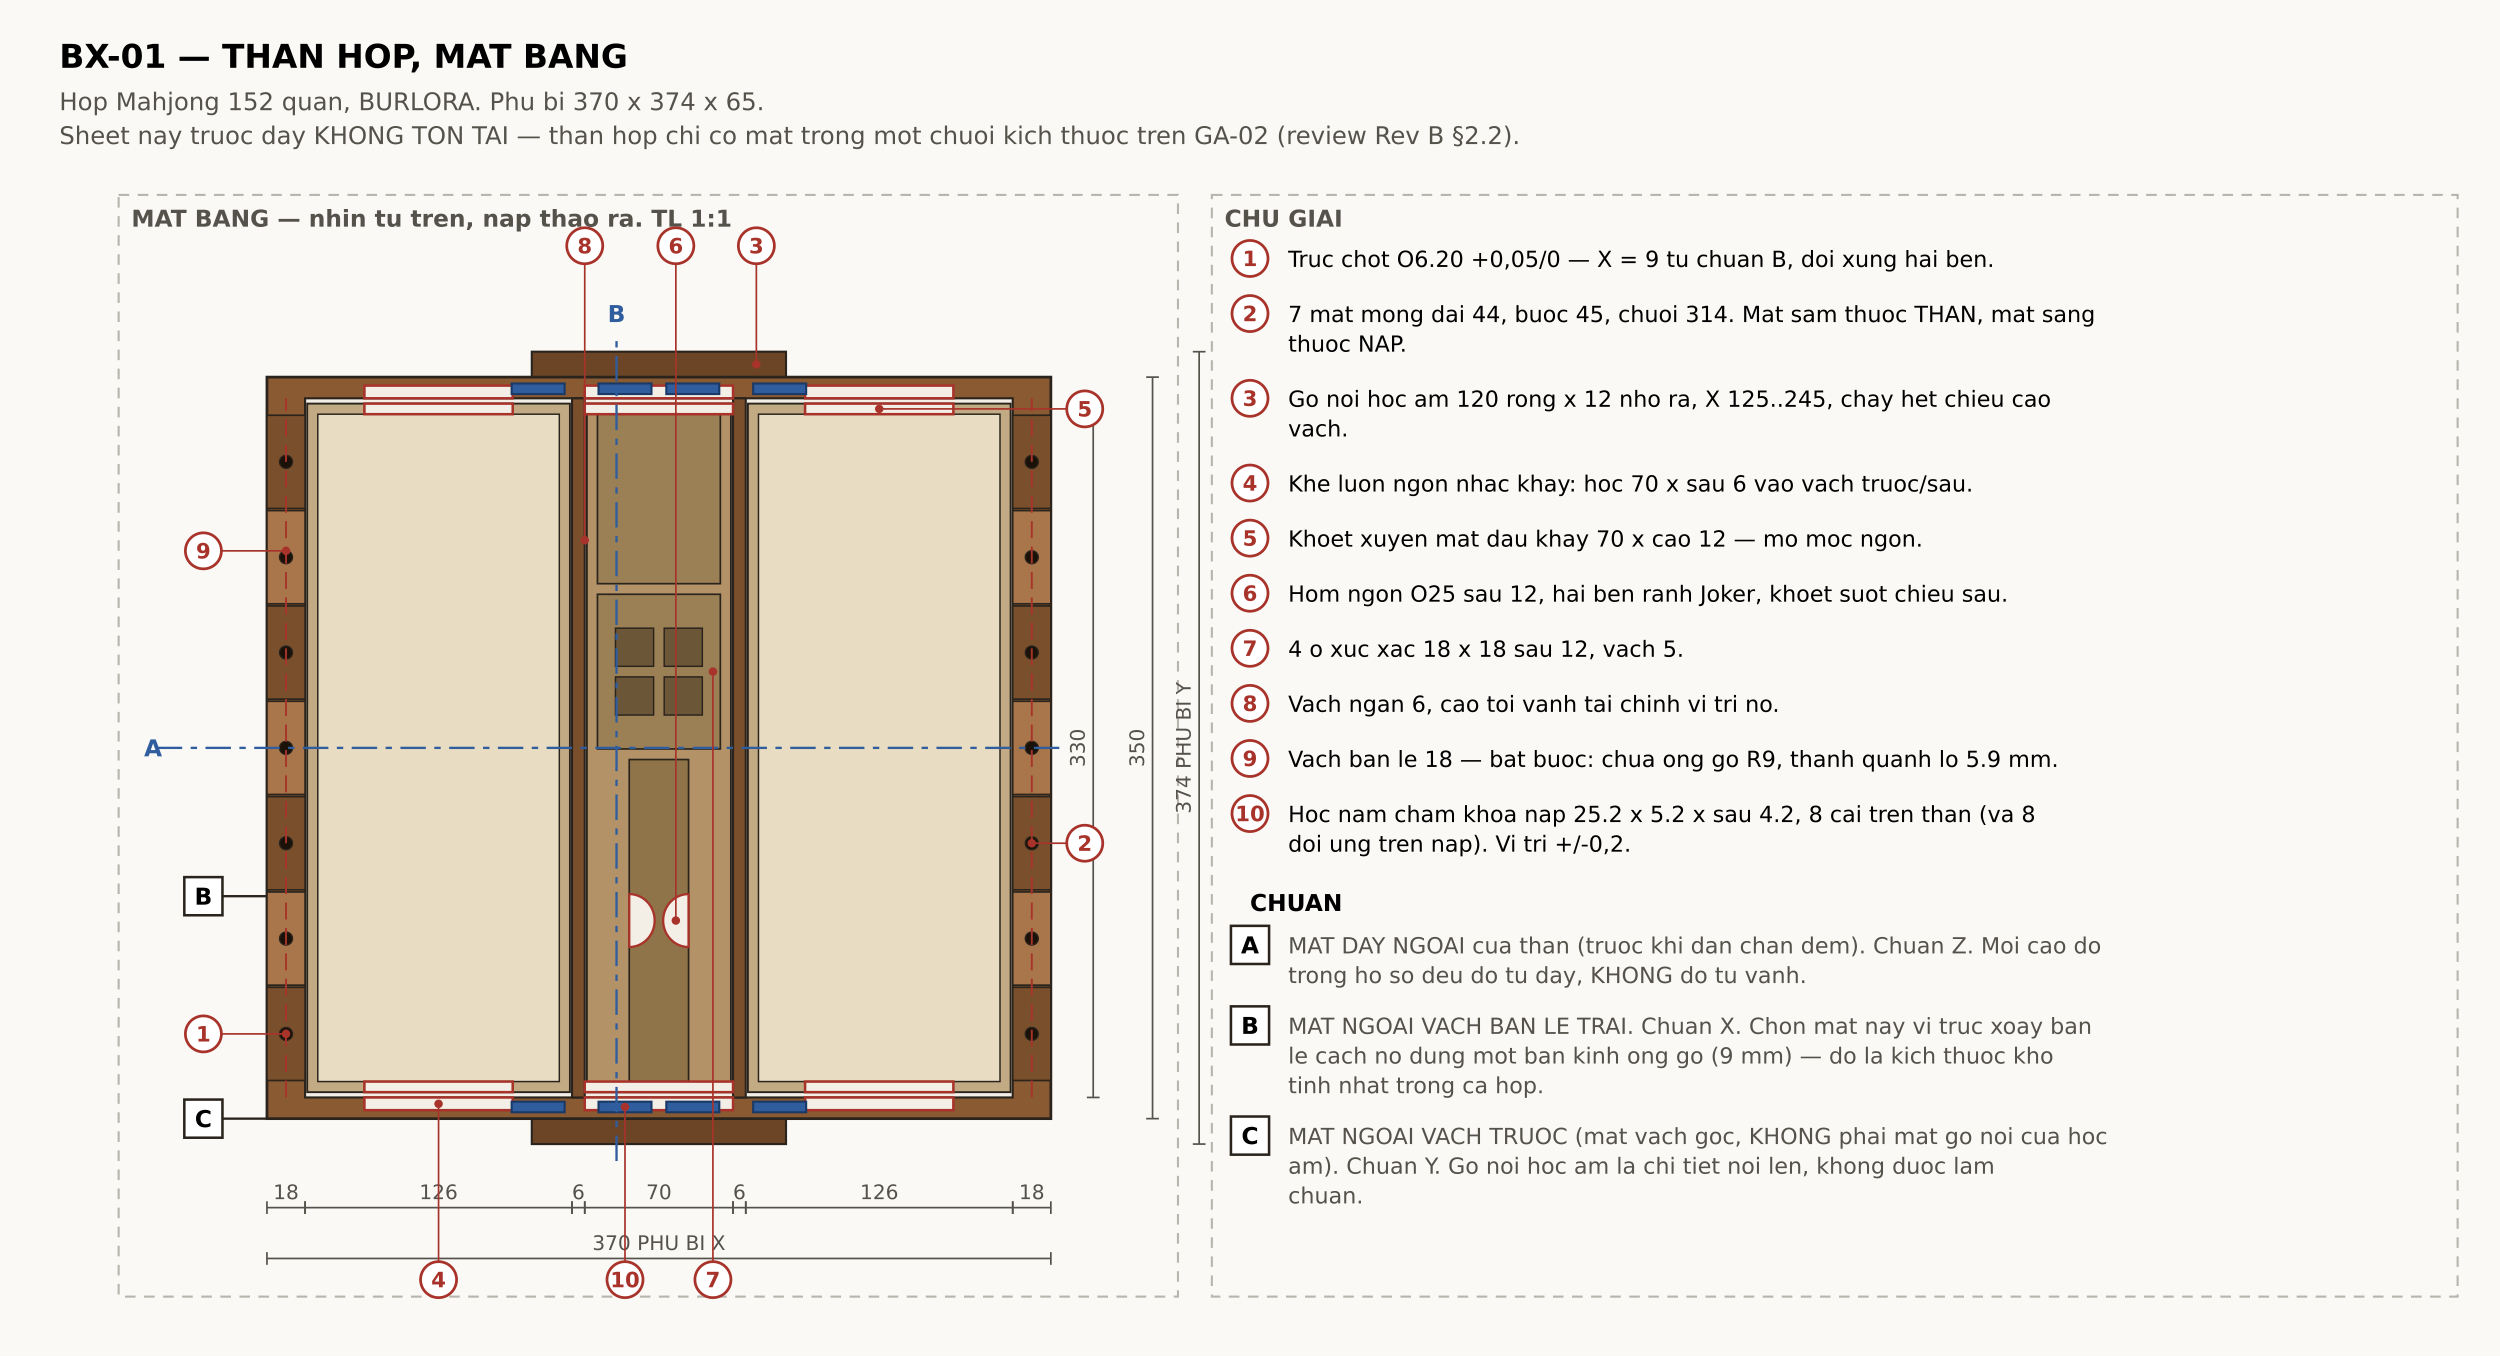
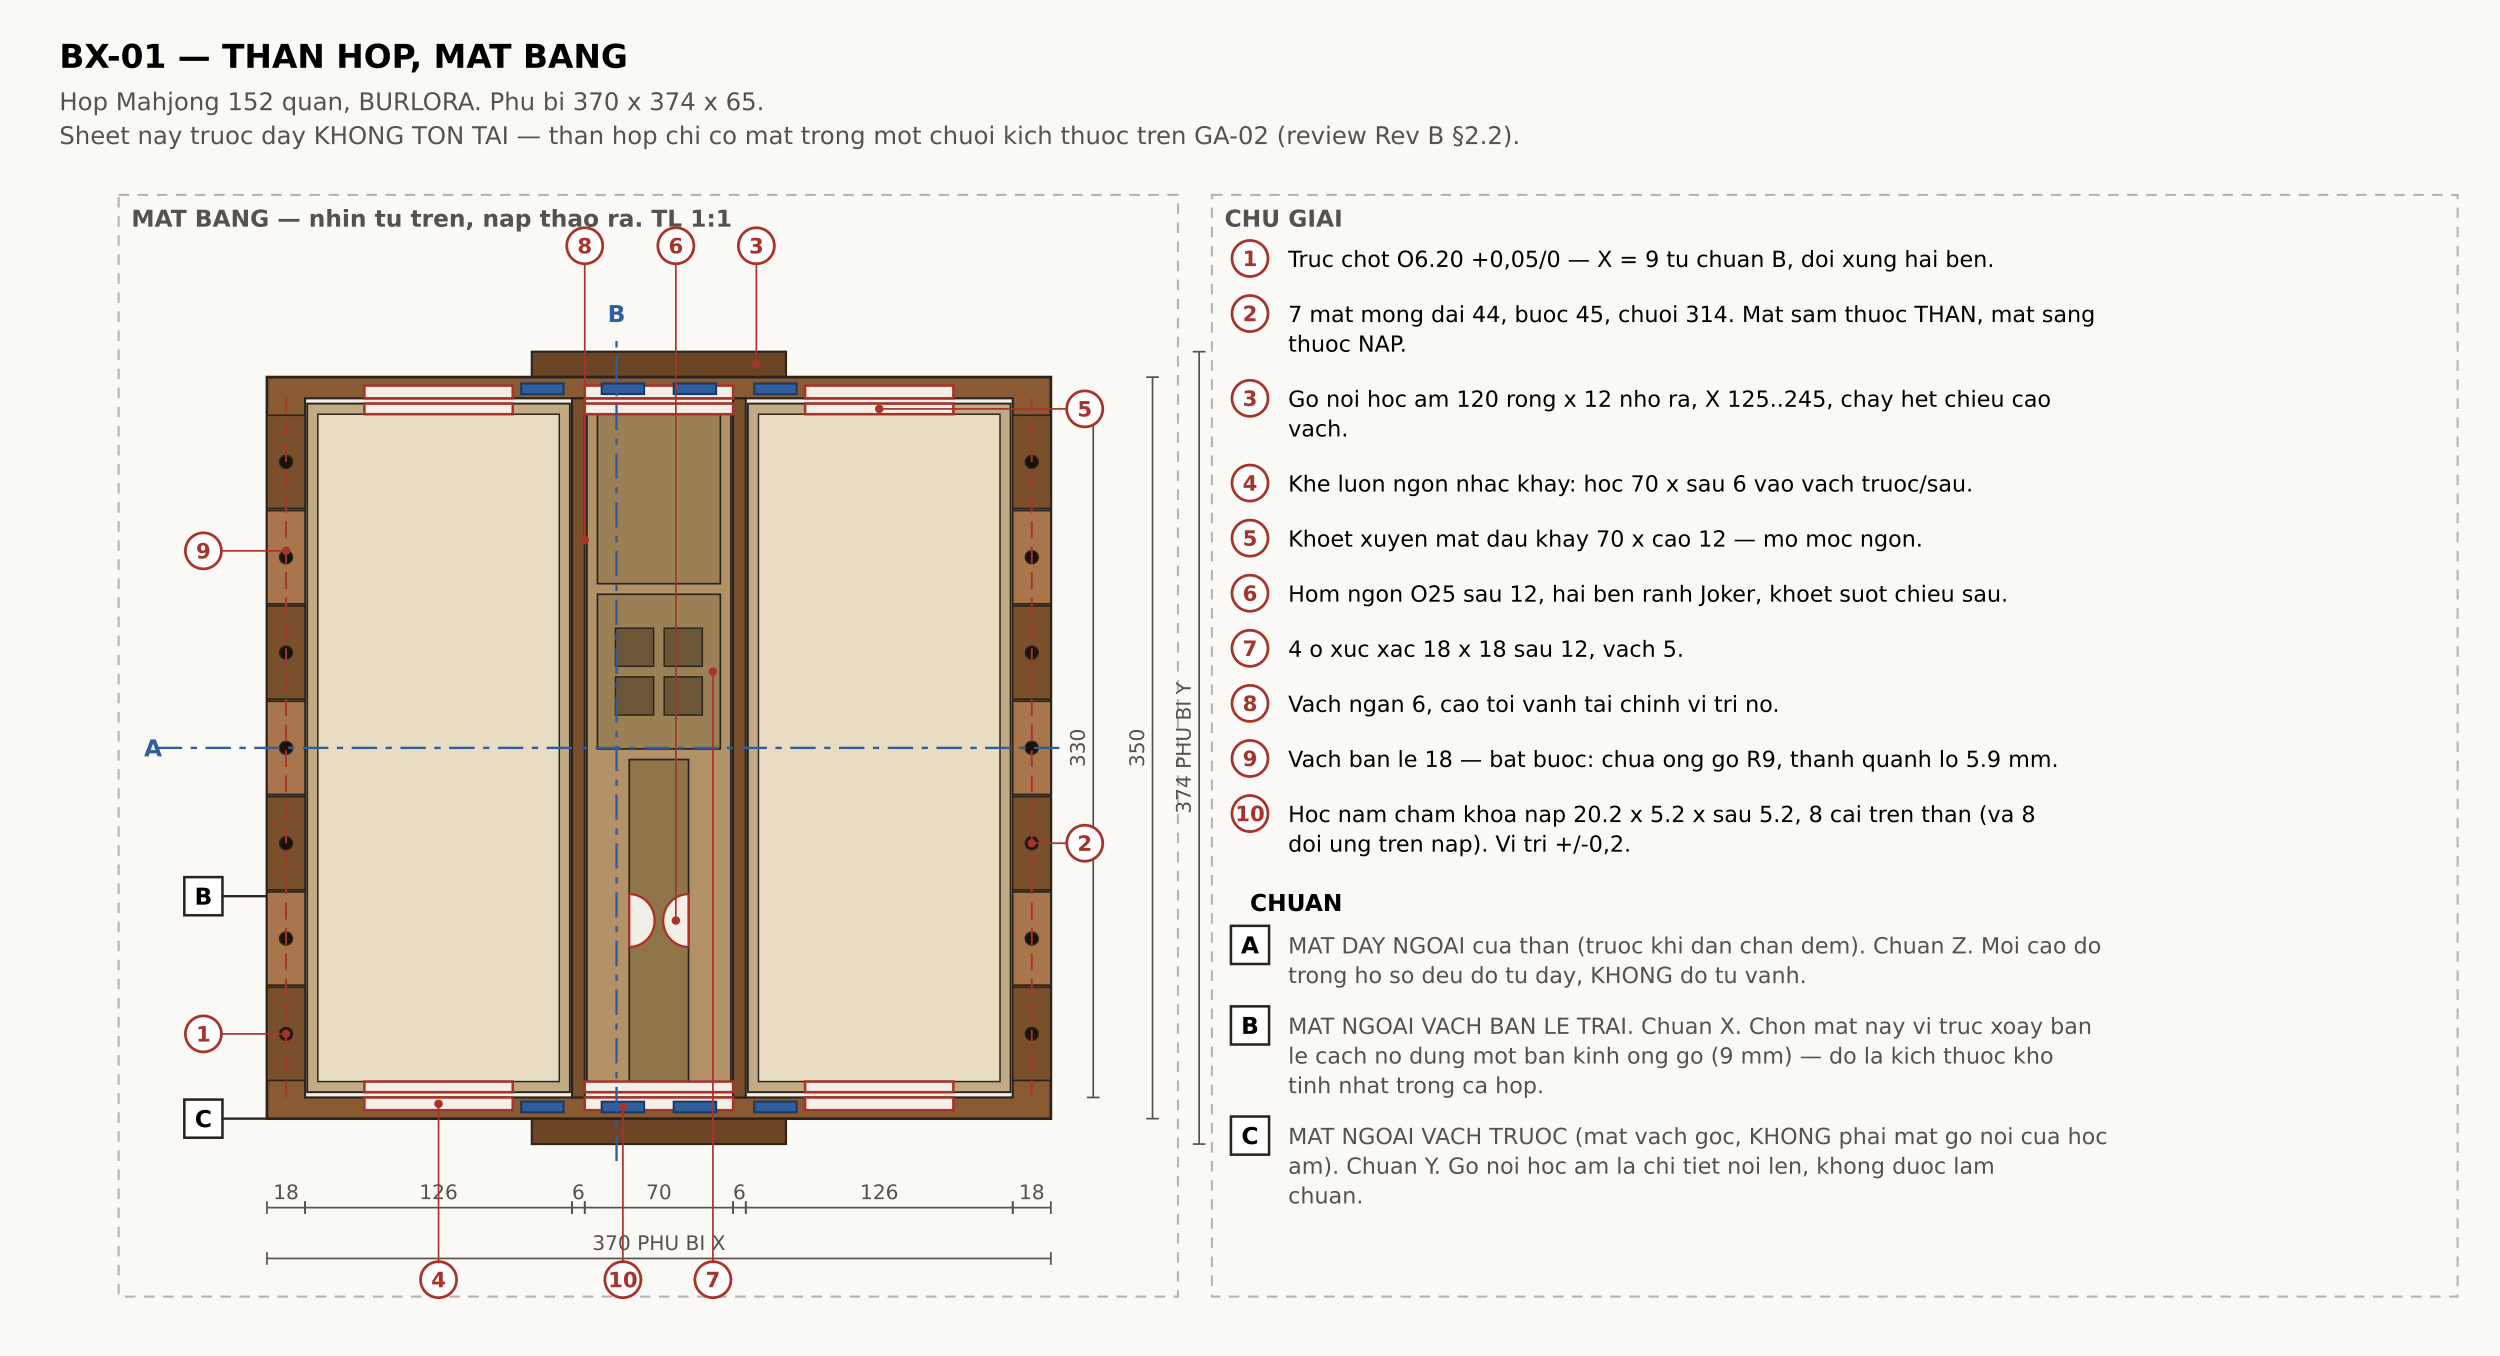
<svg xmlns="http://www.w3.org/2000/svg" width="1180" height="640" viewBox="0 0 1180 640" font-family="DejaVu Sans" font-size="11.5">
  <rect width="100%" height="100%" fill="#faf9f6" />
  <text x="28" y="32" font-size="15.5" font-weight="bold">BX-01 — THAN HOP, MAT BANG</text>
  <text x="28" y="52" fill="#55524b">Hop Mahjong 152 quan, BURLORA. Phu bi 370 x 374 x 65.</text>
  <text x="28" y="68" fill="#55524b">Sheet nay truoc day KHONG TON TAI — than hop chi co mat trong mot chuoi kich thuoc tren GA-02 (review Rev B §2.2).</text>
  <rect x="56" y="92" width="500" height="520" fill="none" stroke="#b8b5ae" stroke-width="1" stroke-dasharray="5,4" />
  <text x="62" y="107" font-size="11" font-weight="bold" fill="#55524b">MAT BANG — nhin tu tren, nap thao ra.  TL 1:1</text>
  <rect x="251.0" y="528.0" width="120.0" height="12.0" fill="#6b4526" stroke="#2a241c" stroke-width="1.0" />
  <rect x="251.0" y="166.0" width="120.0" height="12.0" fill="#6b4526" stroke="#2a241c" stroke-width="1.0" />
  <rect x="126.0" y="178.0" width="370.0" height="350.0" fill="#8a5a33" stroke="#2a241c" stroke-width="1.3" />
  <rect x="144.0" y="188.0" width="334.0" height="330.0" fill="#f4efe6" stroke="#2a241c" stroke-width="1.0" />
  <rect x="270.0" y="188.0" width="6.0" height="330.0" fill="#7a4f2c" stroke="#2a241c" stroke-width="1.0" />
  <rect x="346.0" y="188.0" width="6.0" height="330.0" fill="#7a4f2c" stroke="#2a241c" stroke-width="1.0" />
  <rect x="145.0" y="190.5" width="124.0" height="325.0" fill="#c2ab84" stroke="#2a241c" stroke-width="0.9" />
  <rect x="150.0" y="195.5" width="114.0" height="315.0" fill="#e8dcc2" stroke="#2a241c" stroke-width="0.7" />
  <rect x="353.0" y="190.5" width="124.0" height="325.0" fill="#c2ab84" stroke="#2a241c" stroke-width="0.9" />
  <rect x="358.0" y="195.5" width="114.0" height="315.0" fill="#e8dcc2" stroke="#2a241c" stroke-width="0.7" />
  <rect x="277.0" y="190.5" width="68.0" height="325.0" fill="#b39268" stroke="#2a241c" stroke-width="0.9" />
  <rect x="297.0" y="358.5" width="28.0" height="152.0" fill="#8f7449" stroke="#2a241c" stroke-width="0.8" />
  <rect x="282.0" y="280.5" width="58.0" height="73.0" fill="#9c8055" stroke="#2a241c" stroke-width="0.8" />
  <rect x="282.0" y="195.5" width="58.0" height="80.0" fill="#9c8055" stroke="#2a241c" stroke-width="0.8" />
  <rect x="290.5" y="319.5" width="18.0" height="18.0" fill="#6b5638" stroke="#2a241c" stroke-width="0.7" />
  <rect x="290.5" y="296.5" width="18.0" height="18.0" fill="#6b5638" stroke="#2a241c" stroke-width="0.7" />
  <rect x="313.5" y="319.5" width="18.0" height="18.0" fill="#6b5638" stroke="#2a241c" stroke-width="0.7" />
  <rect x="313.5" y="296.5" width="18.0" height="18.0" fill="#6b5638" stroke="#2a241c" stroke-width="0.7" />
  <path d="M 297.0,447.0 A 12.0,12.5 0 0 0 297.0,422.0 Z" fill="#f4efe6" stroke="#a8332a" stroke-width="1.1" />
  <path d="M 325.0,447.0 A 12.0,12.5 0 0 1 325.0,422.0 Z" fill="#f4efe6" stroke="#a8332a" stroke-width="1.1" />
  <rect x="172.0" y="518.0" width="70.0" height="6.0" fill="#f4efe6" stroke="#a8332a" stroke-width="1.2" />
  <rect x="172.0" y="182.0" width="70.0" height="6.0" fill="#f4efe6" stroke="#a8332a" stroke-width="1.2" />
  <rect x="172.0" y="510.5" width="70.0" height="5.0" fill="#f4efe6" stroke="#a8332a" stroke-width="1.2" />
  <rect x="172.0" y="190.5" width="70.0" height="5.0" fill="#f4efe6" stroke="#a8332a" stroke-width="1.2" />
  <rect x="276.0" y="518.0" width="70.0" height="6.0" fill="#f4efe6" stroke="#a8332a" stroke-width="1.2" />
  <rect x="276.0" y="182.0" width="70.0" height="6.0" fill="#f4efe6" stroke="#a8332a" stroke-width="1.2" />
  <rect x="276.0" y="510.5" width="70.0" height="5.0" fill="#f4efe6" stroke="#a8332a" stroke-width="1.2" />
  <rect x="276.0" y="190.5" width="70.0" height="5.0" fill="#f4efe6" stroke="#a8332a" stroke-width="1.2" />
  <rect x="380.0" y="518.0" width="70.0" height="6.0" fill="#f4efe6" stroke="#a8332a" stroke-width="1.2" />
  <rect x="380.0" y="182.0" width="70.0" height="6.0" fill="#f4efe6" stroke="#a8332a" stroke-width="1.2" />
  <rect x="380.0" y="510.5" width="70.0" height="5.0" fill="#f4efe6" stroke="#a8332a" stroke-width="1.2" />
  <rect x="380.0" y="190.5" width="70.0" height="5.0" fill="#f4efe6" stroke="#a8332a" stroke-width="1.2" />
-   <rect x="241.5" y="520.0" width="25.0" height="5.0" fill="#2f5d9e" stroke="#1a3a66" stroke-width="1.0" />
-   <rect x="241.5" y="181.0" width="25.0" height="5.0" fill="#2f5d9e" stroke="#1a3a66" stroke-width="1.0" />
-   <rect x="282.5" y="520.0" width="25.0" height="5.0" fill="#2f5d9e" stroke="#1a3a66" stroke-width="1.0" />
-   <rect x="282.5" y="181.0" width="25.0" height="5.0" fill="#2f5d9e" stroke="#1a3a66" stroke-width="1.0" />
-   <rect x="355.5" y="520.0" width="25.0" height="5.0" fill="#2f5d9e" stroke="#1a3a66" stroke-width="1.0" />
-   <rect x="355.5" y="181.0" width="25.0" height="5.0" fill="#2f5d9e" stroke="#1a3a66" stroke-width="1.0" />
-   <rect x="314.5" y="520.0" width="25.0" height="5.0" fill="#2f5d9e" stroke="#1a3a66" stroke-width="1.0" />
-   <rect x="314.5" y="181.0" width="25.0" height="5.0" fill="#2f5d9e" stroke="#1a3a66" stroke-width="1.0" />
+   <rect x="246.0" y="520.0" width="20.0" height="5.0" fill="#2f5d9e" stroke="#1a3a66" stroke-width="1.0" />
+   <rect x="246.0" y="181.0" width="20.0" height="5.0" fill="#2f5d9e" stroke="#1a3a66" stroke-width="1.0" />
+   <rect x="284.0" y="520.0" width="20.0" height="5.0" fill="#2f5d9e" stroke="#1a3a66" stroke-width="1.0" />
+   <rect x="284.0" y="181.0" width="20.0" height="5.0" fill="#2f5d9e" stroke="#1a3a66" stroke-width="1.0" />
+   <rect x="356.0" y="520.0" width="20.0" height="5.0" fill="#2f5d9e" stroke="#1a3a66" stroke-width="1.0" />
+   <rect x="356.0" y="181.0" width="20.0" height="5.0" fill="#2f5d9e" stroke="#1a3a66" stroke-width="1.0" />
+   <rect x="318.0" y="520.0" width="20.0" height="5.0" fill="#2f5d9e" stroke="#1a3a66" stroke-width="1.0" />
+   <rect x="318.0" y="181.0" width="20.0" height="5.0" fill="#2f5d9e" stroke="#1a3a66" stroke-width="1.0" />
  <rect x="126.0" y="466.0" width="18.0" height="44.0" fill="#7a4f2c" stroke="#2a241c" stroke-width="0.8" />
  <circle cx="135.0" cy="488.0" r="3.1" fill="#1a1208" stroke="#2a241c" stroke-width="0.6" />
  <rect x="126.0" y="421.0" width="18.0" height="44.0" fill="#a9754a" stroke="#2a241c" stroke-width="0.8" />
  <circle cx="135.0" cy="443.0" r="3.1" fill="#1a1208" stroke="#2a241c" stroke-width="0.6" />
  <rect x="126.0" y="376.0" width="18.0" height="44.0" fill="#7a4f2c" stroke="#2a241c" stroke-width="0.8" />
  <circle cx="135.0" cy="398.0" r="3.1" fill="#1a1208" stroke="#2a241c" stroke-width="0.6" />
  <rect x="126.0" y="331.0" width="18.0" height="44.0" fill="#a9754a" stroke="#2a241c" stroke-width="0.8" />
  <circle cx="135.0" cy="353.0" r="3.1" fill="#1a1208" stroke="#2a241c" stroke-width="0.6" />
  <rect x="126.0" y="286.0" width="18.0" height="44.0" fill="#7a4f2c" stroke="#2a241c" stroke-width="0.8" />
  <circle cx="135.0" cy="308.0" r="3.1" fill="#1a1208" stroke="#2a241c" stroke-width="0.6" />
  <rect x="126.0" y="241.0" width="18.0" height="44.0" fill="#a9754a" stroke="#2a241c" stroke-width="0.8" />
  <circle cx="135.0" cy="263.0" r="3.1" fill="#1a1208" stroke="#2a241c" stroke-width="0.6" />
  <rect x="126.0" y="196.0" width="18.0" height="44.0" fill="#7a4f2c" stroke="#2a241c" stroke-width="0.8" />
  <circle cx="135.0" cy="218.0" r="3.1" fill="#1a1208" stroke="#2a241c" stroke-width="0.6" />
  <path d="M 135.0,518.0 L 135.0,188.0" fill="none" stroke="#a8332a" stroke-width="0.9" stroke-dasharray="8,4" />
  <rect x="478.0" y="466.0" width="18.0" height="44.0" fill="#7a4f2c" stroke="#2a241c" stroke-width="0.8" />
  <circle cx="487.0" cy="488.0" r="3.1" fill="#1a1208" stroke="#2a241c" stroke-width="0.6" />
  <rect x="478.0" y="421.0" width="18.0" height="44.0" fill="#a9754a" stroke="#2a241c" stroke-width="0.8" />
  <circle cx="487.0" cy="443.0" r="3.1" fill="#1a1208" stroke="#2a241c" stroke-width="0.6" />
  <rect x="478.0" y="376.0" width="18.0" height="44.0" fill="#7a4f2c" stroke="#2a241c" stroke-width="0.8" />
  <circle cx="487.0" cy="398.0" r="3.1" fill="#1a1208" stroke="#2a241c" stroke-width="0.6" />
  <rect x="478.0" y="331.0" width="18.0" height="44.0" fill="#a9754a" stroke="#2a241c" stroke-width="0.8" />
  <circle cx="487.0" cy="353.0" r="3.1" fill="#1a1208" stroke="#2a241c" stroke-width="0.6" />
  <rect x="478.0" y="286.0" width="18.0" height="44.0" fill="#7a4f2c" stroke="#2a241c" stroke-width="0.8" />
  <circle cx="487.0" cy="308.0" r="3.1" fill="#1a1208" stroke="#2a241c" stroke-width="0.6" />
  <rect x="478.0" y="241.0" width="18.0" height="44.0" fill="#a9754a" stroke="#2a241c" stroke-width="0.8" />
  <circle cx="487.0" cy="263.0" r="3.1" fill="#1a1208" stroke="#2a241c" stroke-width="0.6" />
  <rect x="478.0" y="196.0" width="18.0" height="44.0" fill="#7a4f2c" stroke="#2a241c" stroke-width="0.8" />
  <circle cx="487.0" cy="218.0" r="3.1" fill="#1a1208" stroke="#2a241c" stroke-width="0.6" />
  <path d="M 487.0,518.0 L 487.0,188.0" fill="none" stroke="#a8332a" stroke-width="0.9" stroke-dasharray="8,4" />
  <line x1="126.0" y1="570.0" x2="144.0" y2="570.0" stroke="#55524b" stroke-width="0.8" />
  <line x1="126.0" y1="567.0" x2="126.0" y2="573.0" stroke="#55524b" stroke-width="0.8" />
  <line x1="144.0" y1="567.0" x2="144.0" y2="573.0" stroke="#55524b" stroke-width="0.8" />
  <text x="135.0" y="566.0" text-anchor="middle" font-size="9.5" fill="#55524b">18</text>
  <line x1="144.0" y1="570.0" x2="270.0" y2="570.0" stroke="#55524b" stroke-width="0.8" />
  <line x1="144.0" y1="567.0" x2="144.0" y2="573.0" stroke="#55524b" stroke-width="0.8" />
  <line x1="270.0" y1="567.0" x2="270.0" y2="573.0" stroke="#55524b" stroke-width="0.8" />
  <text x="207.0" y="566.0" text-anchor="middle" font-size="9.5" fill="#55524b">126</text>
  <line x1="270.0" y1="570.0" x2="276.0" y2="570.0" stroke="#55524b" stroke-width="0.8" />
  <line x1="270.0" y1="567.0" x2="270.0" y2="573.0" stroke="#55524b" stroke-width="0.8" />
  <line x1="276.0" y1="567.0" x2="276.0" y2="573.0" stroke="#55524b" stroke-width="0.8" />
  <text x="273.0" y="566.0" text-anchor="middle" font-size="9.5" fill="#55524b">6</text>
  <line x1="276.0" y1="570.0" x2="346.0" y2="570.0" stroke="#55524b" stroke-width="0.8" />
  <line x1="276.0" y1="567.0" x2="276.0" y2="573.0" stroke="#55524b" stroke-width="0.8" />
  <line x1="346.0" y1="567.0" x2="346.0" y2="573.0" stroke="#55524b" stroke-width="0.8" />
  <text x="311.0" y="566.0" text-anchor="middle" font-size="9.5" fill="#55524b">70</text>
  <line x1="346.0" y1="570.0" x2="352.0" y2="570.0" stroke="#55524b" stroke-width="0.8" />
  <line x1="346.0" y1="567.0" x2="346.0" y2="573.0" stroke="#55524b" stroke-width="0.8" />
  <line x1="352.0" y1="567.0" x2="352.0" y2="573.0" stroke="#55524b" stroke-width="0.8" />
  <text x="349.0" y="566.0" text-anchor="middle" font-size="9.5" fill="#55524b">6</text>
  <line x1="352.0" y1="570.0" x2="478.0" y2="570.0" stroke="#55524b" stroke-width="0.8" />
  <line x1="352.0" y1="567.0" x2="352.0" y2="573.0" stroke="#55524b" stroke-width="0.8" />
  <line x1="478.0" y1="567.0" x2="478.0" y2="573.0" stroke="#55524b" stroke-width="0.8" />
  <text x="415.0" y="566.0" text-anchor="middle" font-size="9.5" fill="#55524b">126</text>
  <line x1="478.0" y1="570.0" x2="496.0" y2="570.0" stroke="#55524b" stroke-width="0.8" />
  <line x1="478.0" y1="567.0" x2="478.0" y2="573.0" stroke="#55524b" stroke-width="0.8" />
  <line x1="496.0" y1="567.0" x2="496.0" y2="573.0" stroke="#55524b" stroke-width="0.8" />
  <text x="487.0" y="566.0" text-anchor="middle" font-size="9.5" fill="#55524b">18</text>
  <line x1="126.0" y1="594.0" x2="496.0" y2="594.0" stroke="#55524b" stroke-width="0.8" />
  <line x1="126.0" y1="591.0" x2="126.0" y2="597.0" stroke="#55524b" stroke-width="0.8" />
  <line x1="496.0" y1="591.0" x2="496.0" y2="597.0" stroke="#55524b" stroke-width="0.8" />
  <text x="311.0" y="590.0" text-anchor="middle" font-size="9.5" fill="#55524b">370  PHU BI X</text>
  <line x1="516.0" y1="518.0" x2="516.0" y2="188.0" stroke="#55524b" stroke-width="0.8" />
  <line x1="513.0" y1="518.0" x2="519.0" y2="518.0" stroke="#55524b" stroke-width="0.8" />
  <line x1="513.0" y1="188.0" x2="519.0" y2="188.0" stroke="#55524b" stroke-width="0.8" />
  <text x="512.0" y="353.0" fill="#55524b" font-size="9.5" text-anchor="middle" transform="rotate(-90 512.0 353.0)">330</text>
  <line x1="544.0" y1="528.0" x2="544.0" y2="178.0" stroke="#55524b" stroke-width="0.8" />
  <line x1="541.0" y1="528.0" x2="547.0" y2="528.0" stroke="#55524b" stroke-width="0.8" />
  <line x1="541.0" y1="178.0" x2="547.0" y2="178.0" stroke="#55524b" stroke-width="0.8" />
  <text x="540.0" y="353.0" fill="#55524b" font-size="9.5" text-anchor="middle" transform="rotate(-90 540.0 353.0)">350</text>
  <line x1="566.0" y1="540.0" x2="566.0" y2="166.0" stroke="#55524b" stroke-width="0.8" />
  <line x1="563.0" y1="540.0" x2="569.0" y2="540.0" stroke="#55524b" stroke-width="0.8" />
  <line x1="563.0" y1="166.0" x2="569.0" y2="166.0" stroke="#55524b" stroke-width="0.8" />
  <text x="562.0" y="353.0" fill="#55524b" font-size="9.5" text-anchor="middle" transform="rotate(-90 562.0 353.0)">374  PHU BI Y</text>
  <line x1="96.0" y1="423.0" x2="126.0" y2="423.0" stroke="#2a241c" stroke-width="1.1" />
  <rect x="87.0" y="414.0" width="18" height="18" fill="#fff" stroke="#2a241c" stroke-width="1.2" />
  <text x="96.0" y="427.0" text-anchor="middle" font-size="11" font-weight="bold">B</text>
  <line x1="96.0" y1="528.0" x2="126.0" y2="528.0" stroke="#2a241c" stroke-width="1.1" />
  <rect x="87.0" y="519.0" width="18" height="18" fill="#fff" stroke="#2a241c" stroke-width="1.2" />
  <text x="96.0" y="532.0" text-anchor="middle" font-size="11" font-weight="bold">C</text>
  <path d="M 74.0,353.0 L 502.0,353.0" fill="none" stroke="#2f5d9e" stroke-width="1.1" stroke-dasharray="12,4,3,4" />
  <text x="68.0" y="357.0" font-size="11" font-weight="bold" fill="#2f5d9e">A</text>
  <path d="M 291.0,548.0 L 291.0,158.0" fill="none" stroke="#2f5d9e" stroke-width="1.1" stroke-dasharray="12,4,3,4" />
  <text x="291.0" y="152.0" font-size="11" font-weight="bold" fill="#2f5d9e" text-anchor="middle">B</text>
  <line x1="96.0" y1="488.0" x2="135.0" y2="488.0" stroke="#a8332a" stroke-width="0.8" />
  <circle cx="135.0" cy="488.0" r="2" fill="#a8332a" />
  <circle cx="96.0" cy="488.0" r="8.5" fill="#fff" stroke="#a8332a" stroke-width="1.3" />
  <text x="96.0" y="491.6" text-anchor="middle" font-size="10" font-weight="bold" fill="#a8332a">1</text>
  <line x1="512.0" y1="398.0" x2="487.0" y2="398.0" stroke="#a8332a" stroke-width="0.8" />
  <circle cx="487.0" cy="398.0" r="2" fill="#a8332a" />
  <circle cx="512.0" cy="398.0" r="8.5" fill="#fff" stroke="#a8332a" stroke-width="1.3" />
  <text x="512.0" y="401.6" text-anchor="middle" font-size="10" font-weight="bold" fill="#a8332a">2</text>
  <line x1="357.0" y1="116.0" x2="357.0" y2="172.0" stroke="#a8332a" stroke-width="0.8" />
  <circle cx="357.0" cy="172.0" r="2" fill="#a8332a" />
  <circle cx="357.0" cy="116.0" r="8.5" fill="#fff" stroke="#a8332a" stroke-width="1.3" />
  <text x="357.0" y="119.6" text-anchor="middle" font-size="10" font-weight="bold" fill="#a8332a">3</text>
  <line x1="207.0" y1="604.0" x2="207.0" y2="521.0" stroke="#a8332a" stroke-width="0.8" />
  <circle cx="207.0" cy="521.0" r="2" fill="#a8332a" />
  <circle cx="207.0" cy="604.0" r="8.5" fill="#fff" stroke="#a8332a" stroke-width="1.3" />
  <text x="207.0" y="607.6" text-anchor="middle" font-size="10" font-weight="bold" fill="#a8332a">4</text>
  <line x1="512.0" y1="193.0" x2="415.0" y2="193.0" stroke="#a8332a" stroke-width="0.8" />
  <circle cx="415.0" cy="193.0" r="2" fill="#a8332a" />
  <circle cx="512.0" cy="193.0" r="8.5" fill="#fff" stroke="#a8332a" stroke-width="1.3" />
  <text x="512.0" y="196.6" text-anchor="middle" font-size="10" font-weight="bold" fill="#a8332a">5</text>
  <line x1="319.0" y1="116.0" x2="319.0" y2="434.5" stroke="#a8332a" stroke-width="0.8" />
  <circle cx="319.0" cy="434.5" r="2" fill="#a8332a" />
  <circle cx="319.0" cy="116.0" r="8.5" fill="#fff" stroke="#a8332a" stroke-width="1.3" />
  <text x="319.0" y="119.6" text-anchor="middle" font-size="10" font-weight="bold" fill="#a8332a">6</text>
  <line x1="336.5" y1="604.0" x2="336.5" y2="317.0" stroke="#a8332a" stroke-width="0.8" />
  <circle cx="336.5" cy="317.0" r="2" fill="#a8332a" />
  <circle cx="336.5" cy="604.0" r="8.5" fill="#fff" stroke="#a8332a" stroke-width="1.3" />
  <text x="336.5" y="607.6" text-anchor="middle" font-size="10" font-weight="bold" fill="#a8332a">7</text>
  <line x1="276.0" y1="116.0" x2="276.0" y2="255.0" stroke="#a8332a" stroke-width="0.8" />
  <circle cx="276.0" cy="255.0" r="2" fill="#a8332a" />
  <circle cx="276.0" cy="116.0" r="8.5" fill="#fff" stroke="#a8332a" stroke-width="1.3" />
  <text x="276.0" y="119.6" text-anchor="middle" font-size="10" font-weight="bold" fill="#a8332a">8</text>
  <line x1="96.0" y1="260.0" x2="135.0" y2="260.0" stroke="#a8332a" stroke-width="0.8" />
  <circle cx="135.0" cy="260.0" r="2" fill="#a8332a" />
  <circle cx="96.0" cy="260.0" r="8.5" fill="#fff" stroke="#a8332a" stroke-width="1.3" />
  <text x="96.0" y="263.6" text-anchor="middle" font-size="10" font-weight="bold" fill="#a8332a">9</text>
-   <line x1="295.0" y1="604.0" x2="295.0" y2="522.5" stroke="#a8332a" stroke-width="0.8" />
-   <circle cx="295.0" cy="522.5" r="2" fill="#a8332a" />
-   <circle cx="295.0" cy="604.0" r="8.5" fill="#fff" stroke="#a8332a" stroke-width="1.3" />
-   <text x="295.0" y="607.6" text-anchor="middle" font-size="10" font-weight="bold" fill="#a8332a">10</text>
+   <line x1="294.0" y1="604.0" x2="294.0" y2="522.5" stroke="#a8332a" stroke-width="0.8" />
+   <circle cx="294.0" cy="522.5" r="2" fill="#a8332a" />
+   <circle cx="294.0" cy="604.0" r="8.5" fill="#fff" stroke="#a8332a" stroke-width="1.3" />
+   <text x="294.0" y="607.6" text-anchor="middle" font-size="10" font-weight="bold" fill="#a8332a">10</text>
  <rect x="572" y="92" width="588" height="520" fill="none" stroke="#b8b5ae" stroke-width="1" stroke-dasharray="5,4" />
  <text x="578" y="107" font-size="11" font-weight="bold" fill="#55524b">CHU GIAI</text>
  <circle cx="590.0" cy="122.0" r="8.5" fill="#fff" stroke="#a8332a" stroke-width="1.3" />
  <text x="590.0" y="125.6" text-anchor="middle" font-size="10" font-weight="bold" fill="#a8332a">1</text>
  <text x="608" y="126" font-size="10.5">Truc chot O6.20 +0,05/0 — X = 9 tu chuan B, doi xung hai ben.</text>
  <circle cx="590.0" cy="148.0" r="8.5" fill="#fff" stroke="#a8332a" stroke-width="1.3" />
  <text x="590.0" y="151.6" text-anchor="middle" font-size="10" font-weight="bold" fill="#a8332a">2</text>
  <text x="608" y="152" font-size="10.5">7 mat mong dai 44, buoc 45, chuoi 314. Mat sam thuoc THAN, mat sang</text>
  <text x="608" y="166" font-size="10.5">thuoc NAP.</text>
  <circle cx="590.0" cy="188.0" r="8.5" fill="#fff" stroke="#a8332a" stroke-width="1.3" />
  <text x="590.0" y="191.6" text-anchor="middle" font-size="10" font-weight="bold" fill="#a8332a">3</text>
  <text x="608" y="192" font-size="10.5">Go noi hoc am 120 rong x 12 nho ra, X 125..245, chay het chieu cao</text>
  <text x="608" y="206" font-size="10.5">vach.</text>
  <circle cx="590.0" cy="228.0" r="8.5" fill="#fff" stroke="#a8332a" stroke-width="1.3" />
  <text x="590.0" y="231.6" text-anchor="middle" font-size="10" font-weight="bold" fill="#a8332a">4</text>
  <text x="608" y="232" font-size="10.5">Khe luon ngon nhac khay: hoc 70 x sau 6 vao vach truoc/sau.</text>
  <circle cx="590.0" cy="254.0" r="8.5" fill="#fff" stroke="#a8332a" stroke-width="1.3" />
  <text x="590.0" y="257.6" text-anchor="middle" font-size="10" font-weight="bold" fill="#a8332a">5</text>
  <text x="608" y="258" font-size="10.5">Khoet xuyen mat dau khay 70 x cao 12 — mo moc ngon.</text>
  <circle cx="590.0" cy="280.0" r="8.5" fill="#fff" stroke="#a8332a" stroke-width="1.3" />
  <text x="590.0" y="283.6" text-anchor="middle" font-size="10" font-weight="bold" fill="#a8332a">6</text>
  <text x="608" y="284" font-size="10.5">Hom ngon O25 sau 12, hai ben ranh Joker, khoet suot chieu sau.</text>
  <circle cx="590.0" cy="306.0" r="8.5" fill="#fff" stroke="#a8332a" stroke-width="1.3" />
  <text x="590.0" y="309.6" text-anchor="middle" font-size="10" font-weight="bold" fill="#a8332a">7</text>
  <text x="608" y="310" font-size="10.5">4 o xuc xac 18 x 18 sau 12, vach 5.</text>
  <circle cx="590.0" cy="332.0" r="8.5" fill="#fff" stroke="#a8332a" stroke-width="1.3" />
  <text x="590.0" y="335.6" text-anchor="middle" font-size="10" font-weight="bold" fill="#a8332a">8</text>
  <text x="608" y="336" font-size="10.5">Vach ngan 6, cao toi vanh tai chinh vi tri no.</text>
  <circle cx="590.0" cy="358.0" r="8.5" fill="#fff" stroke="#a8332a" stroke-width="1.3" />
  <text x="590.0" y="361.6" text-anchor="middle" font-size="10" font-weight="bold" fill="#a8332a">9</text>
  <text x="608" y="362" font-size="10.5">Vach ban le 18 — bat buoc: chua ong go R9, thanh quanh lo 5.9 mm.</text>
  <circle cx="590.0" cy="384.0" r="8.5" fill="#fff" stroke="#a8332a" stroke-width="1.3" />
  <text x="590.0" y="387.6" text-anchor="middle" font-size="10" font-weight="bold" fill="#a8332a">10</text>
-   <text x="608" y="388" font-size="10.5">Hoc nam cham khoa nap 25.2 x 5.2 x sau 4.2, 8 cai tren than (va 8</text>
+   <text x="608" y="388" font-size="10.5">Hoc nam cham khoa nap 20.2 x 5.2 x sau 5.2, 8 cai tren than (va 8</text>
  <text x="608" y="402" font-size="10.5">doi ung tren nap). Vi tri +/-0,2.</text>
  <text x="590" y="430" font-size="11" font-weight="bold">CHUAN</text>
  <rect x="581" y="437" width="18" height="18" fill="#fff" stroke="#2a241c" stroke-width="1.2" />
  <text x="590" y="450" text-anchor="middle" font-size="11" font-weight="bold">A</text>
  <text x="608" y="450" font-size="10.5" fill="#55524b">MAT DAY NGOAI cua than (truoc khi dan chan dem). Chuan Z. Moi cao do</text>
  <text x="608" y="464" font-size="10.5" fill="#55524b">trong ho so deu do tu day, KHONG do tu vanh.</text>
  <rect x="581" y="475" width="18" height="18" fill="#fff" stroke="#2a241c" stroke-width="1.2" />
  <text x="590" y="488" text-anchor="middle" font-size="11" font-weight="bold">B</text>
  <text x="608" y="488" font-size="10.5" fill="#55524b">MAT NGOAI VACH BAN LE TRAI. Chuan X. Chon mat nay vi truc xoay ban</text>
  <text x="608" y="502" font-size="10.5" fill="#55524b">le cach no dung mot ban kinh ong go (9 mm) — do la kich thuoc kho</text>
  <text x="608" y="516" font-size="10.5" fill="#55524b">tinh nhat trong ca hop.</text>
  <rect x="581" y="527" width="18" height="18" fill="#fff" stroke="#2a241c" stroke-width="1.2" />
  <text x="590" y="540" text-anchor="middle" font-size="11" font-weight="bold">C</text>
  <text x="608" y="540" font-size="10.5" fill="#55524b">MAT NGOAI VACH TRUOC (mat vach goc, KHONG phai mat go noi cua hoc</text>
  <text x="608" y="554" font-size="10.5" fill="#55524b">am). Chuan Y. Go noi hoc am la chi tiet noi len, khong duoc lam</text>
  <text x="608" y="568" font-size="10.5" fill="#55524b">chuan.</text>
</svg>
